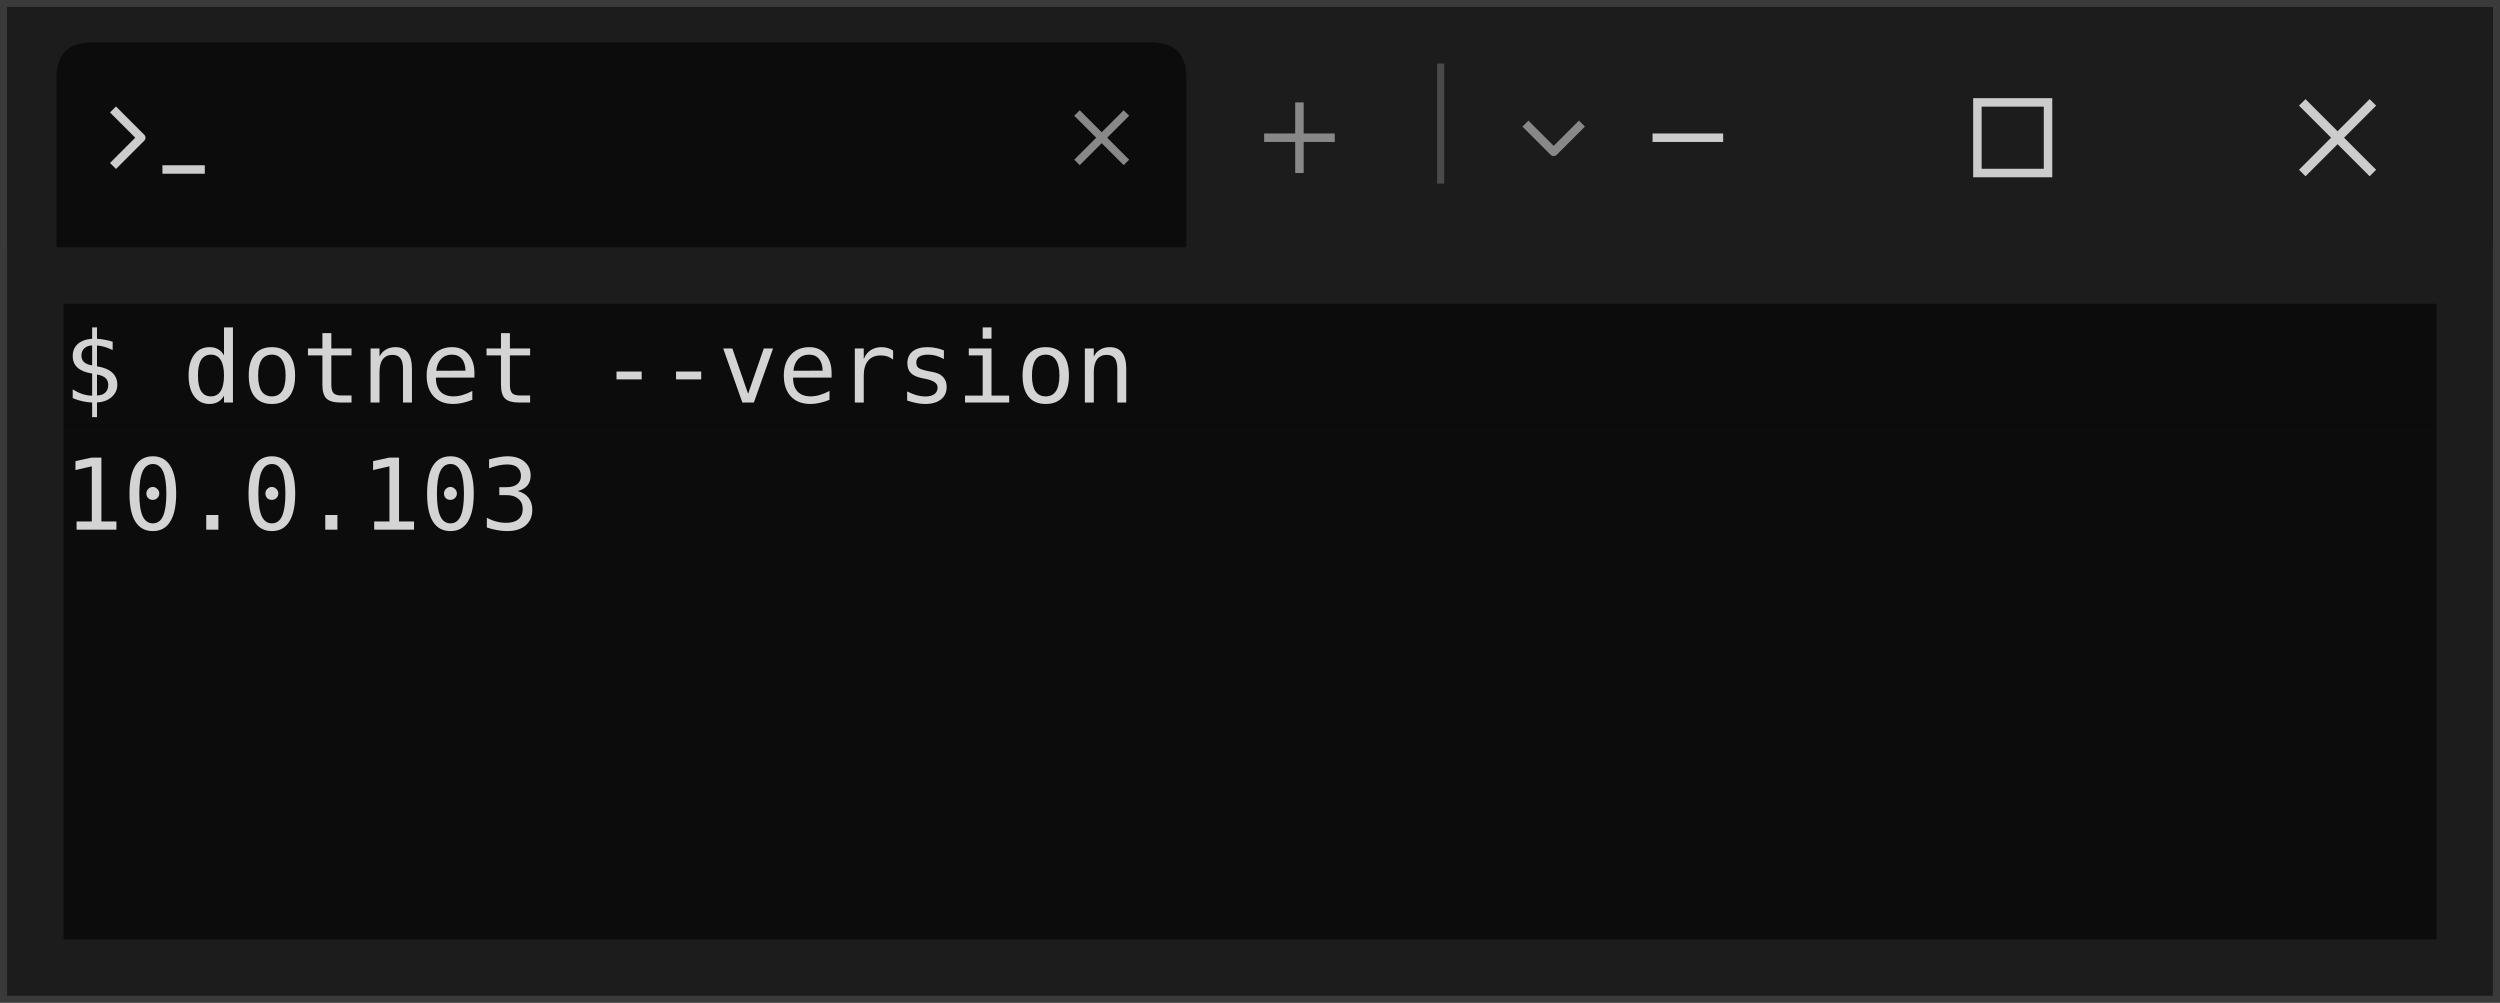
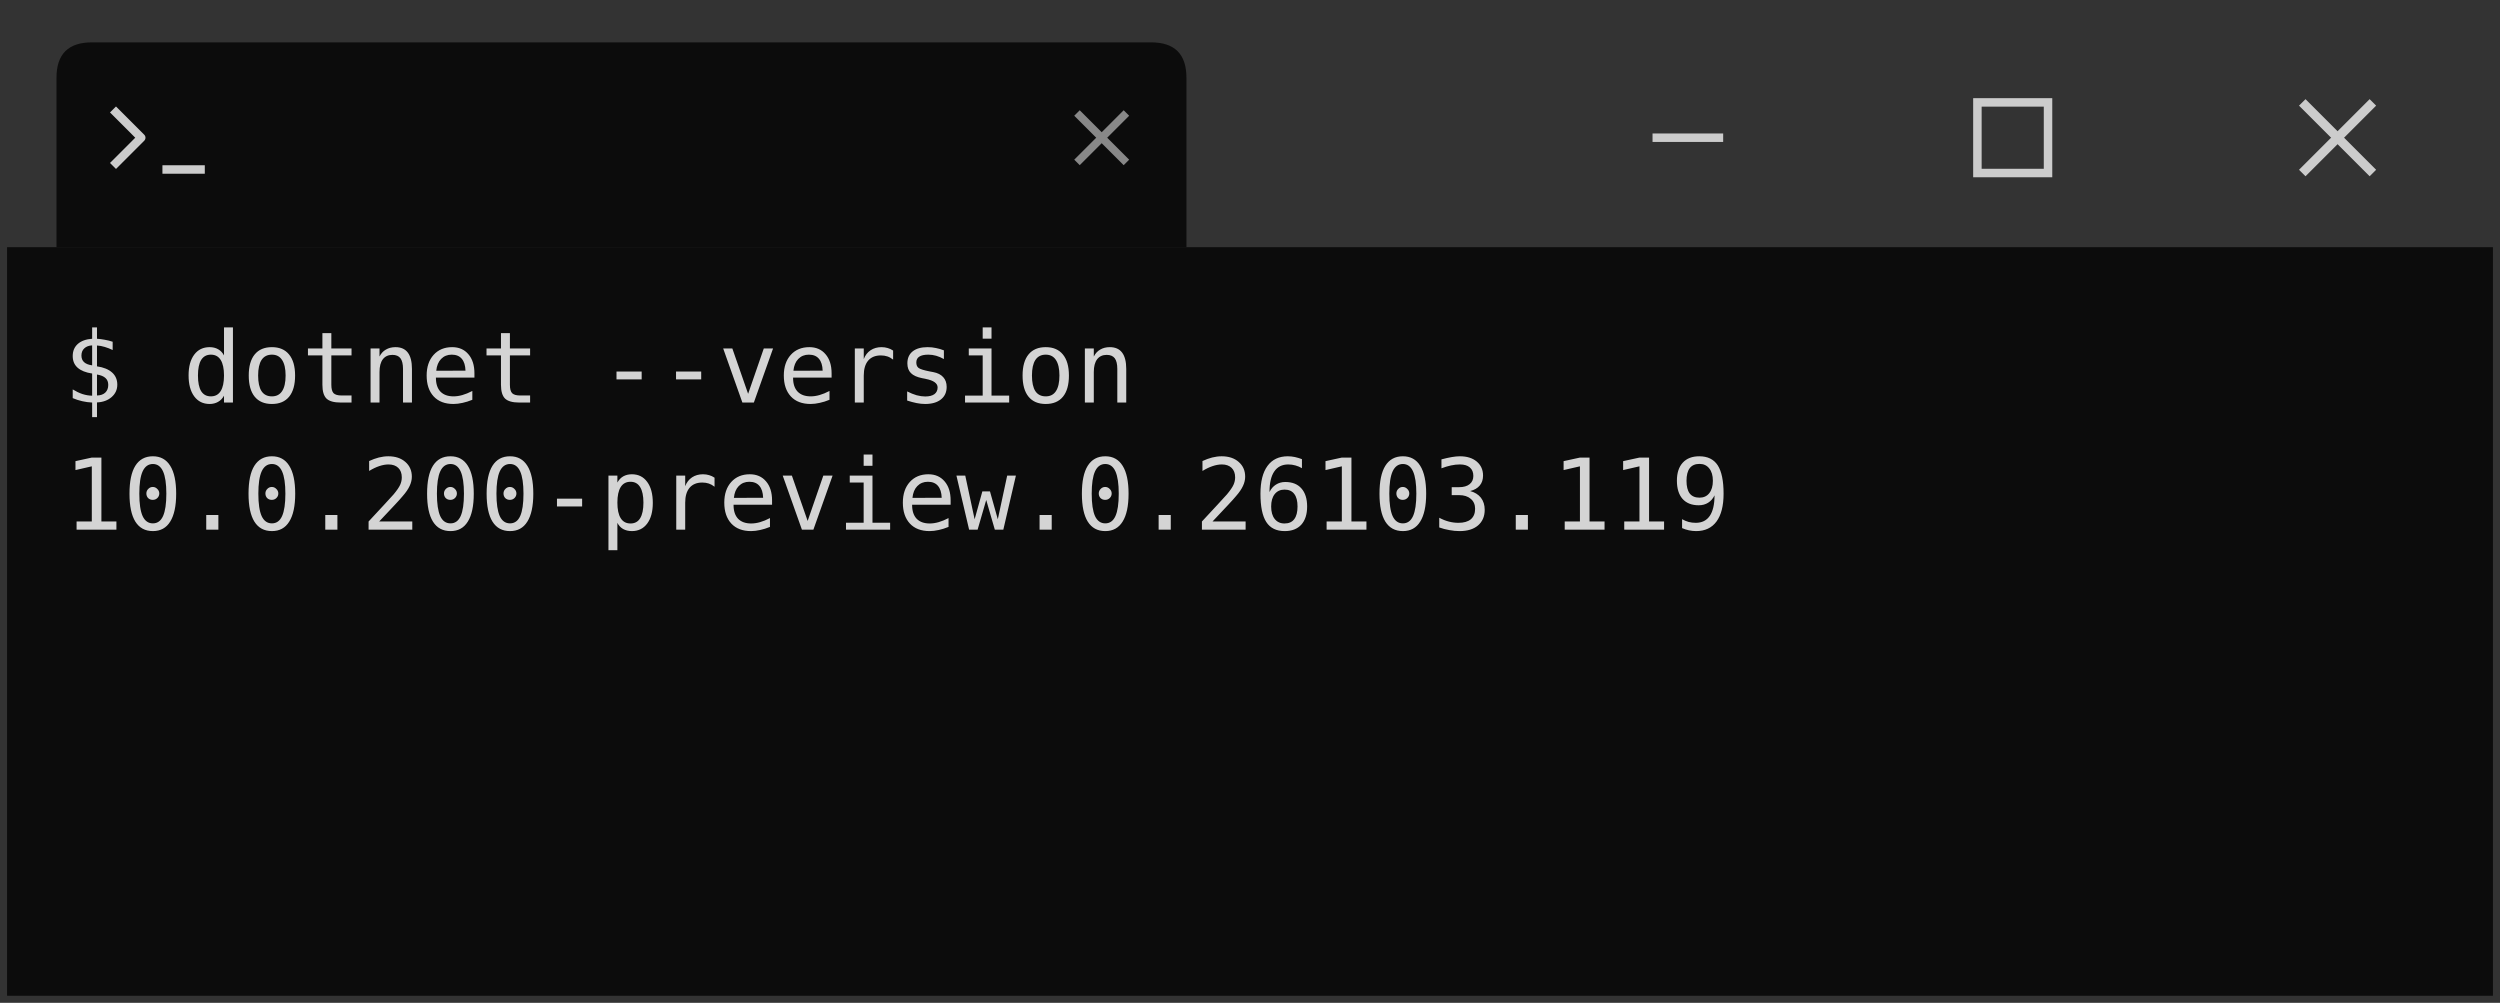
<svg xmlns="http://www.w3.org/2000/svg" viewBox="0 0 354 142" role="img" aria-label="console2svg output">
  <style>.crt{font-family:ui-monospace,"Cascadia Mono","Segoe UI Mono","SFMono-Regular",Menlo,monospace;font-size:14px;}text{dominant-baseline:alphabetic;}.bg{shape-rendering:crispEdges;}</style>
-   <rect x="0.5" y="0.5" width="353" height="141" fill="#1c1c1c" stroke="#3a3a3a" />
-   <rect x="1" y="1" width="352" height="34" fill="#1c1c1c" />
+   <rect x="0.5" y="0.5" width="353" height="141" fill="#333" stroke="#333" />
+   <rect x="1" y="1" width="352" height="34" fill="#333" />
  <path d="M 8,35 L 8,11 Q 8,6 13,6 L 163,6 Q 168,6 168,11 L 168,35 Z" fill="#0c0c0c" />
  <polyline points="16,15.5 20,19.5 16,23.5" fill="none" stroke="#cccccc" stroke-width="1.2" stroke-linejoin="round" />
  <line x1="23" y1="24" x2="29" y2="24" stroke="#cccccc" stroke-width="1.2" />
  <line x1="152.5" y1="16" x2="159.5" y2="23" stroke="#888888" stroke-width="1.1" />
  <line x1="159.5" y1="16" x2="152.5" y2="23" stroke="#888888" stroke-width="1.1" />
-   <line x1="179" y1="19.5" x2="189" y2="19.5" stroke="#888888" stroke-width="1.2" />
-   <line x1="184" y1="14.5" x2="184" y2="24.5" stroke="#888888" stroke-width="1.2" />
-   <line x1="204" y1="9" x2="204" y2="26" stroke="#4a4a4a" stroke-width="1" />
-   <polyline points="216,17.5 220,21.5 224,17.5" fill="none" stroke="#888888" stroke-width="1.2" stroke-linejoin="round" />
  <line x1="234" y1="19.5" x2="244" y2="19.5" stroke="#cccccc" stroke-width="1.2" />
  <rect x="280" y="14.5" width="10" height="10" fill="none" stroke="#cccccc" stroke-width="1.2" />
  <line x1="326" y1="14.5" x2="336" y2="24.5" stroke="#cccccc" stroke-width="1.3" />
  <line x1="336" y1="14.5" x2="326" y2="24.5" stroke="#cccccc" stroke-width="1.3" />
+   <rect x="1" y="35" width="352" height="106" fill="#0c0c0c" />
  <rect x="9" y="43" width="336" height="18" fill="#0c0c0c" />
  <text class="crt" x="9" y="57" fill="#d4d4d4">$ dotnet --version</text>
  <g transform="translate(9 61)">
    <rect width="336" height="72" fill="#0c0c0c" />
-     <text class="crt" x="0" y="14" fill="#d4d4d4" textLength="67.2" lengthAdjust="spacingAndGlyphs">10.0.103</text>
+     <text class="crt" x="0" y="14" fill="#d4d4d4" textLength="235.2" lengthAdjust="spacing">10.0.200-preview.0.26103.119</text>
  </g>
</svg>
